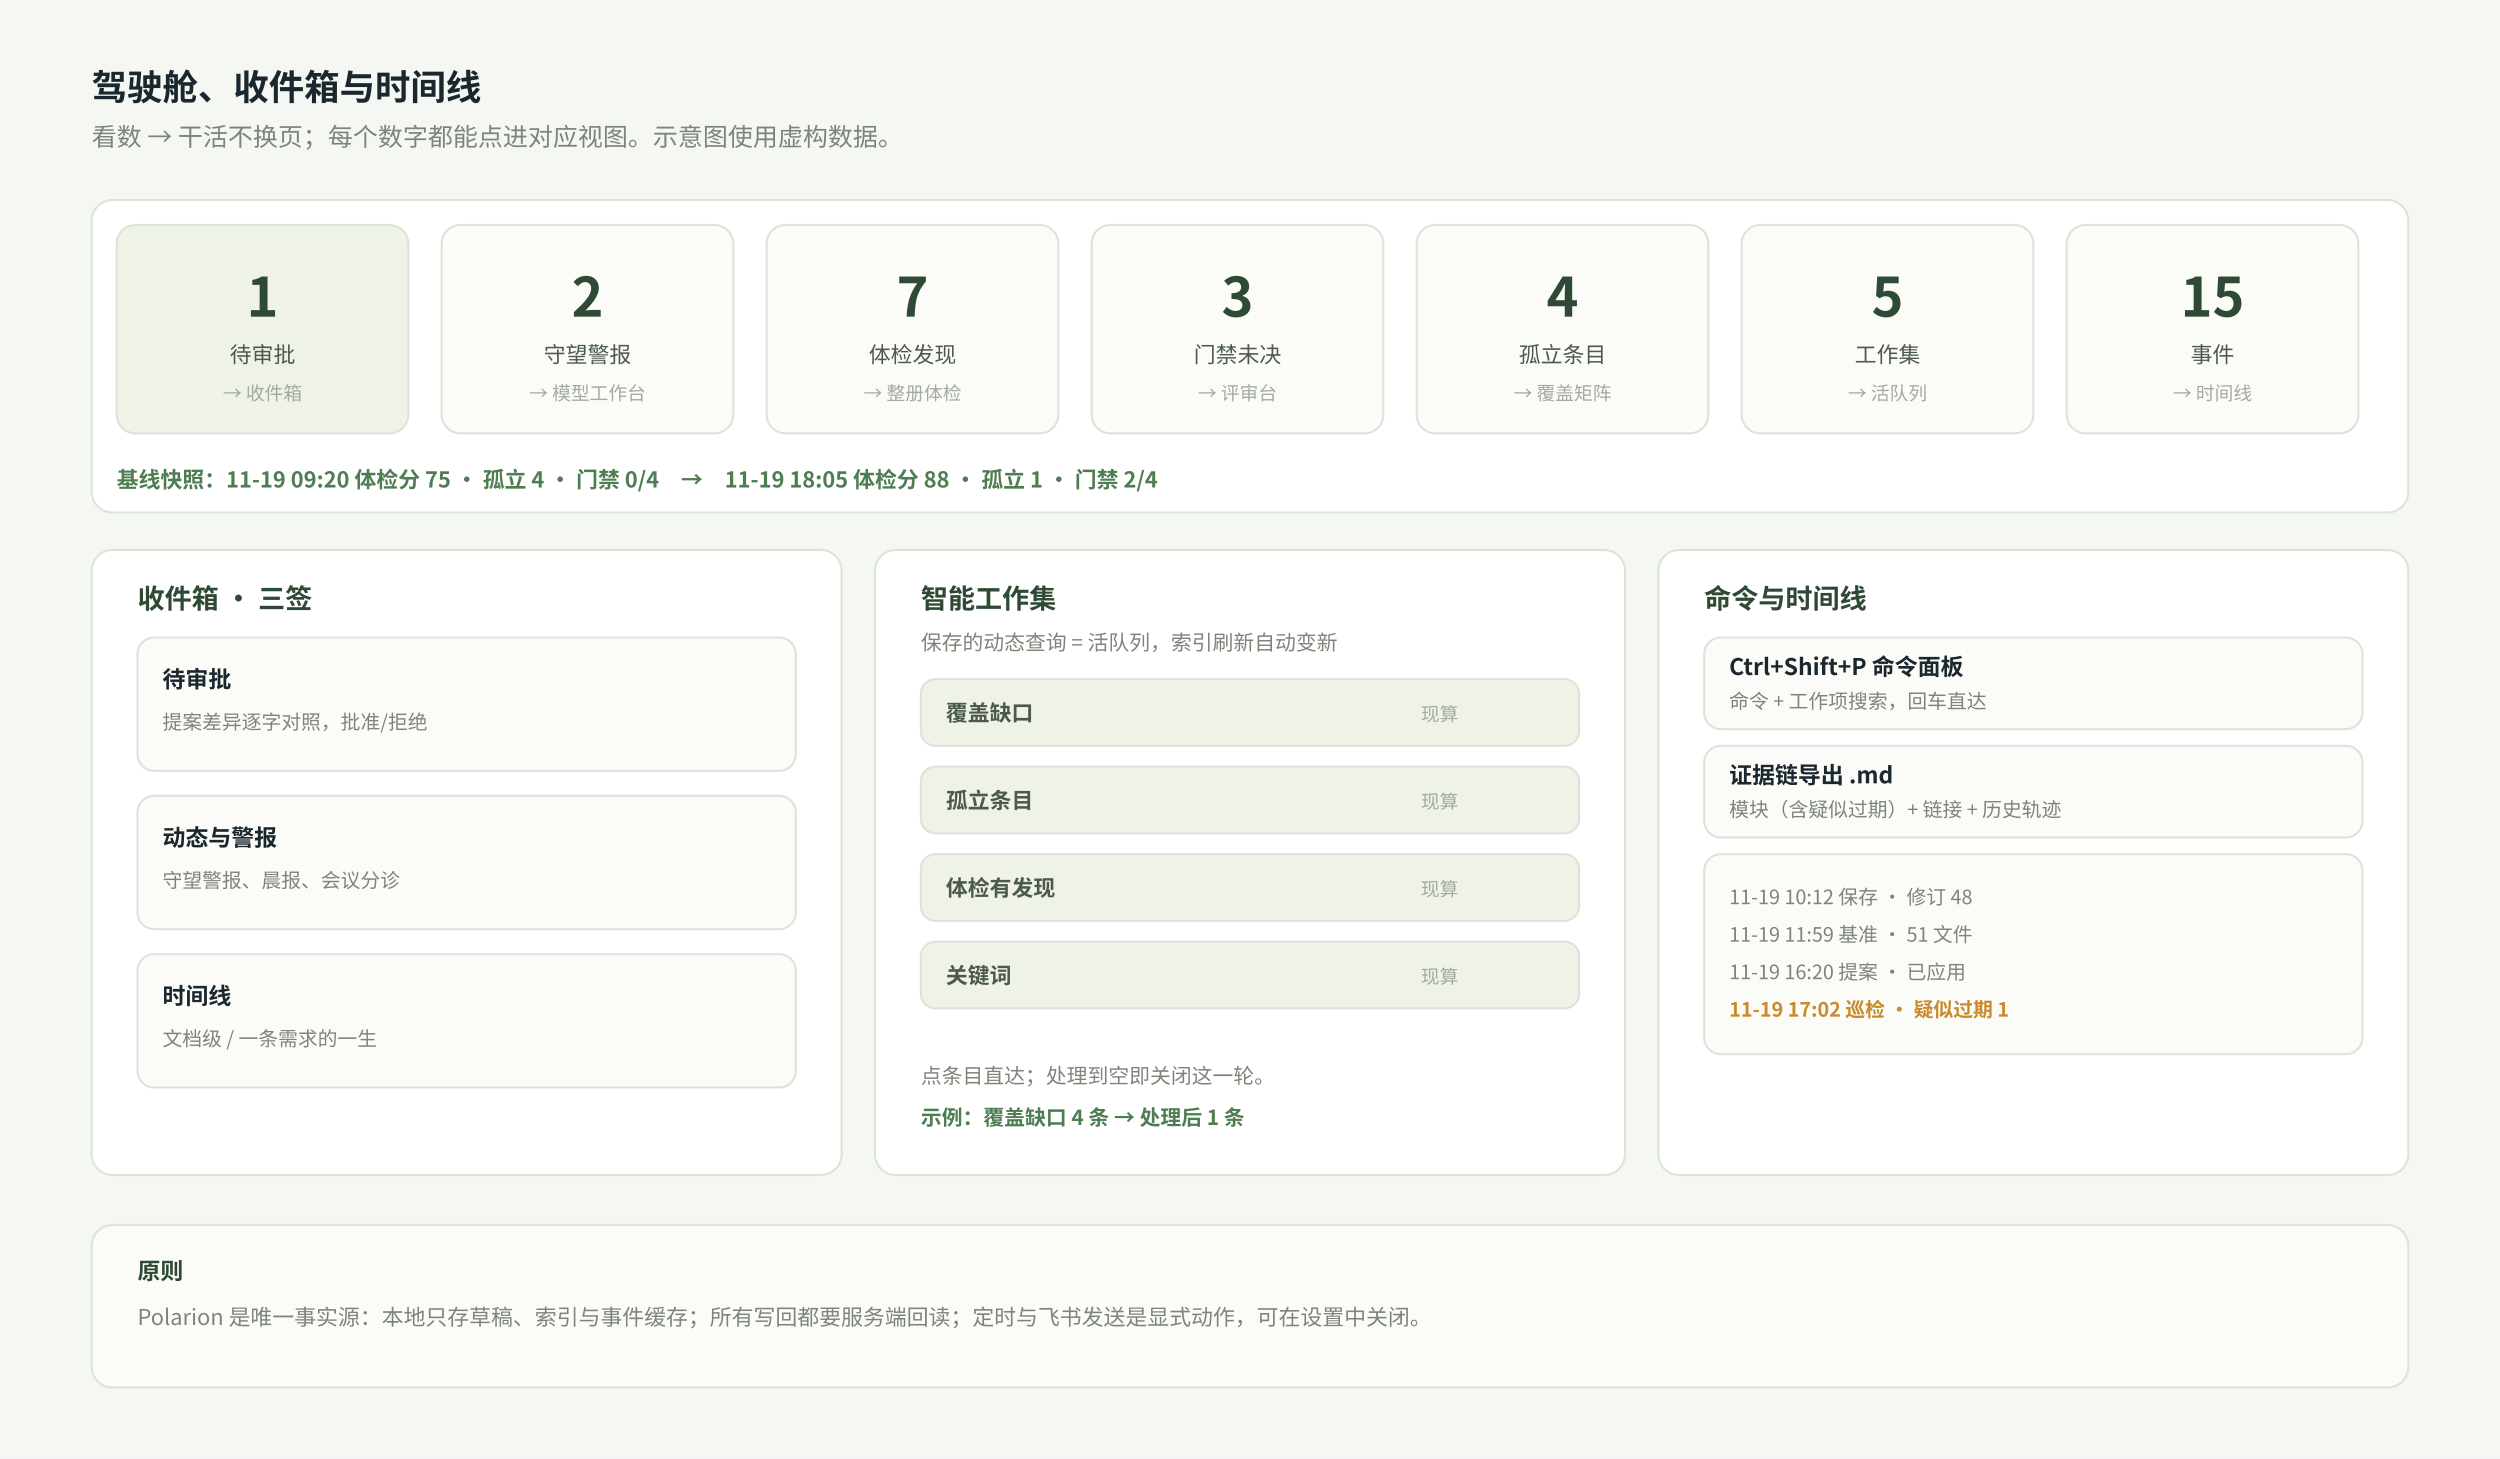
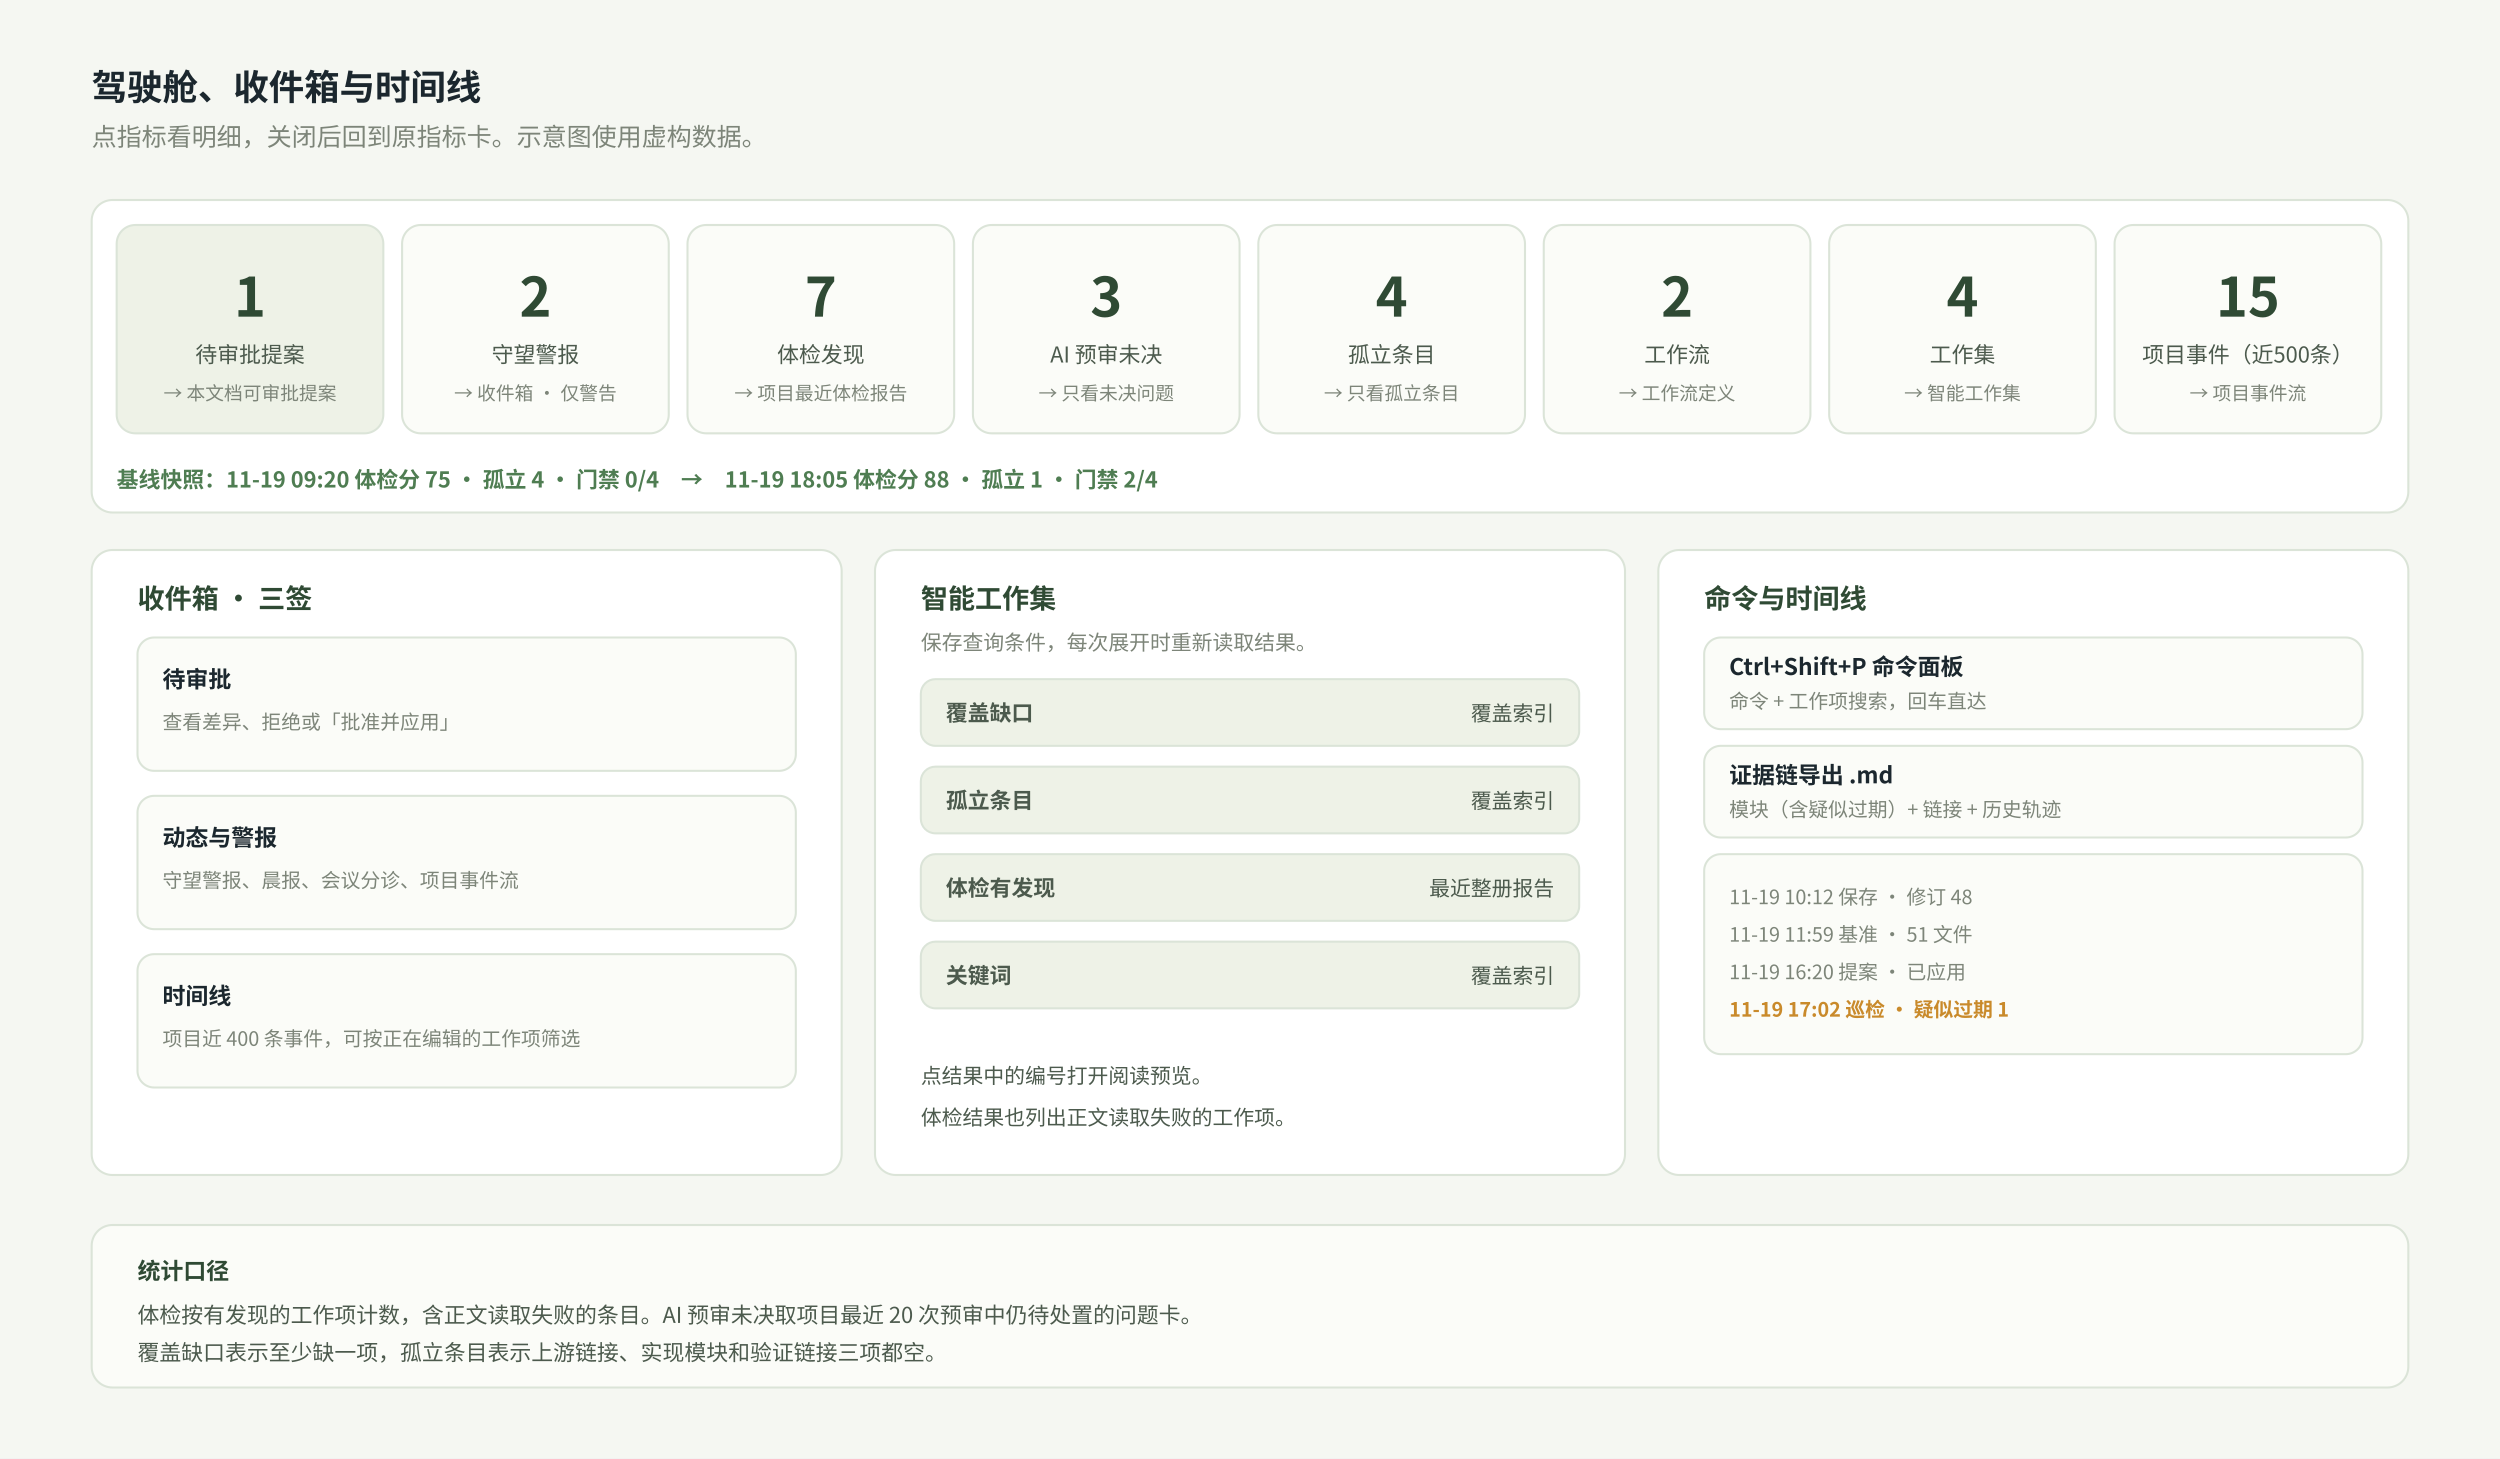
<svg xmlns="http://www.w3.org/2000/svg" width="1200" height="700" viewBox="0 0 1200 700" role="img" aria-label="驾驶舱、收件箱与时间线">
  <defs>
    <style>
.t{font-family:Microsoft YaHei, Noto Sans CJK SC, sans-serif;fill:#1b272e}
.sub{font-family:Microsoft YaHei, Noto Sans CJK SC, sans-serif;fill:#7d8579;font-size:12px}
.h{font-size:17px;font-weight:700}
.card{fill:#ffffff;stroke:#dbe4d8;stroke-width:1}
.mono{font-family:Consolas,'Microsoft YaHei UI',monospace}
</style>
    <marker id="arrow" markerWidth="9" markerHeight="7" refX="8" refY="3.5" orient="auto">
      <path d="M0 0 L9 3.5 L0 7" fill="#4f7d52" />
    </marker>
    <marker id="arrow-warn" markerWidth="9" markerHeight="7" refX="8" refY="3.5" orient="auto">
      <path d="M0 0 L9 3.5 L0 7" fill="#c98a2b" />
    </marker>
  </defs>
  <rect width="1200" height="700" fill="#f5f7f2" />
  <text x="44" y="48" class="t h">驾驶舱、收件箱与时间线</text>
-   <text x="44" y="70" class="sub">看数 → 干活不换页；每个数字都能点进对应视图。示意图使用虚构数据。</text>
+   <text x="44" y="70" class="sub">点指标看明细，关闭后回到原指标卡。示意图使用虚构数据。</text>
  <rect x="44" y="96" width="1112" height="150" rx="10" fill="#ffffff" stroke="#dbe4d8" />
-   <rect x="56" y="108" width="140" height="100" rx="9" fill="#eef2e7" stroke="#dbe4d8" />
-   <text x="126" y="152" font-family="Microsoft YaHei, Noto Sans CJK SC, sans-serif" font-size="26" fill="#2f4a34" font-weight="700" text-anchor="middle">1</text>
-   <text x="126" y="174" font-family="Microsoft YaHei, Noto Sans CJK SC, sans-serif" font-size="10.5" fill="#4c5a4d" font-weight="500" text-anchor="middle">待审批</text>
-   <text x="126" y="192" font-family="Microsoft YaHei, Noto Sans CJK SC, sans-serif" font-size="9" fill="#a2ab9d" font-weight="400" text-anchor="middle">→ 收件箱</text>
-   <rect x="212" y="108" width="140" height="100" rx="9" fill="#fbfcf8" stroke="#dbe4d8" />
-   <text x="282" y="152" font-family="Microsoft YaHei, Noto Sans CJK SC, sans-serif" font-size="26" fill="#2f4a34" font-weight="700" text-anchor="middle">2</text>
-   <text x="282" y="174" font-family="Microsoft YaHei, Noto Sans CJK SC, sans-serif" font-size="10.5" fill="#4c5a4d" font-weight="500" text-anchor="middle">守望警报</text>
-   <text x="282" y="192" font-family="Microsoft YaHei, Noto Sans CJK SC, sans-serif" font-size="9" fill="#a2ab9d" font-weight="400" text-anchor="middle">→ 模型工作台</text>
-   <rect x="368" y="108" width="140" height="100" rx="9" fill="#fbfcf8" stroke="#dbe4d8" />
-   <text x="438" y="152" font-family="Microsoft YaHei, Noto Sans CJK SC, sans-serif" font-size="26" fill="#2f4a34" font-weight="700" text-anchor="middle">7</text>
-   <text x="438" y="174" font-family="Microsoft YaHei, Noto Sans CJK SC, sans-serif" font-size="10.5" fill="#4c5a4d" font-weight="500" text-anchor="middle">体检发现</text>
-   <text x="438" y="192" font-family="Microsoft YaHei, Noto Sans CJK SC, sans-serif" font-size="9" fill="#a2ab9d" font-weight="400" text-anchor="middle">→ 整册体检</text>
-   <rect x="524" y="108" width="140" height="100" rx="9" fill="#fbfcf8" stroke="#dbe4d8" />
-   <text x="594" y="152" font-family="Microsoft YaHei, Noto Sans CJK SC, sans-serif" font-size="26" fill="#2f4a34" font-weight="700" text-anchor="middle">3</text>
-   <text x="594" y="174" font-family="Microsoft YaHei, Noto Sans CJK SC, sans-serif" font-size="10.5" fill="#4c5a4d" font-weight="500" text-anchor="middle">门禁未决</text>
-   <text x="594" y="192" font-family="Microsoft YaHei, Noto Sans CJK SC, sans-serif" font-size="9" fill="#a2ab9d" font-weight="400" text-anchor="middle">→ 评审台</text>
-   <rect x="680" y="108" width="140" height="100" rx="9" fill="#fbfcf8" stroke="#dbe4d8" />
-   <text x="750" y="152" font-family="Microsoft YaHei, Noto Sans CJK SC, sans-serif" font-size="26" fill="#2f4a34" font-weight="700" text-anchor="middle">4</text>
-   <text x="750" y="174" font-family="Microsoft YaHei, Noto Sans CJK SC, sans-serif" font-size="10.5" fill="#4c5a4d" font-weight="500" text-anchor="middle">孤立条目</text>
-   <text x="750" y="192" font-family="Microsoft YaHei, Noto Sans CJK SC, sans-serif" font-size="9" fill="#a2ab9d" font-weight="400" text-anchor="middle">→ 覆盖矩阵</text>
-   <rect x="836" y="108" width="140" height="100" rx="9" fill="#fbfcf8" stroke="#dbe4d8" />
-   <text x="906" y="152" font-family="Microsoft YaHei, Noto Sans CJK SC, sans-serif" font-size="26" fill="#2f4a34" font-weight="700" text-anchor="middle">5</text>
-   <text x="906" y="174" font-family="Microsoft YaHei, Noto Sans CJK SC, sans-serif" font-size="10.5" fill="#4c5a4d" font-weight="500" text-anchor="middle">工作集</text>
-   <text x="906" y="192" font-family="Microsoft YaHei, Noto Sans CJK SC, sans-serif" font-size="9" fill="#a2ab9d" font-weight="400" text-anchor="middle">→ 活队列</text>
-   <rect x="992" y="108" width="140" height="100" rx="9" fill="#fbfcf8" stroke="#dbe4d8" />
-   <text x="1062" y="152" font-family="Microsoft YaHei, Noto Sans CJK SC, sans-serif" font-size="26" fill="#2f4a34" font-weight="700" text-anchor="middle">15</text>
-   <text x="1062" y="174" font-family="Microsoft YaHei, Noto Sans CJK SC, sans-serif" font-size="10.5" fill="#4c5a4d" font-weight="500" text-anchor="middle">事件</text>
-   <text x="1062" y="192" font-family="Microsoft YaHei, Noto Sans CJK SC, sans-serif" font-size="9" fill="#a2ab9d" font-weight="400" text-anchor="middle">→ 时间线</text>
+   <rect x="56" y="108" width="128" height="100" rx="9" fill="#eef2e7" stroke="#dbe4d8" />
+   <text x="120" y="152" font-family="Microsoft YaHei, Noto Sans CJK SC, sans-serif" font-size="26" fill="#2f4a34" font-weight="700" text-anchor="middle">1</text>
+   <text x="120" y="174" font-family="Microsoft YaHei, Noto Sans CJK SC, sans-serif" font-size="10.5" fill="#4c5a4d" font-weight="500" text-anchor="middle">待审批提案</text>
+   <text x="120" y="192" font-family="Microsoft YaHei, Noto Sans CJK SC, sans-serif" font-size="9" fill="#7d8579" font-weight="400" text-anchor="middle">→ 本文档可审批提案</text>
+   <rect x="193" y="108" width="128" height="100" rx="9" fill="#fbfcf8" stroke="#dbe4d8" />
+   <text x="257" y="152" font-family="Microsoft YaHei, Noto Sans CJK SC, sans-serif" font-size="26" fill="#2f4a34" font-weight="700" text-anchor="middle">2</text>
+   <text x="257" y="174" font-family="Microsoft YaHei, Noto Sans CJK SC, sans-serif" font-size="10.5" fill="#4c5a4d" font-weight="500" text-anchor="middle">守望警报</text>
+   <text x="257" y="192" font-family="Microsoft YaHei, Noto Sans CJK SC, sans-serif" font-size="9" fill="#7d8579" font-weight="400" text-anchor="middle">→ 收件箱 · 仅警告</text>
+   <rect x="330" y="108" width="128" height="100" rx="9" fill="#fbfcf8" stroke="#dbe4d8" />
+   <text x="394" y="152" font-family="Microsoft YaHei, Noto Sans CJK SC, sans-serif" font-size="26" fill="#2f4a34" font-weight="700" text-anchor="middle">7</text>
+   <text x="394" y="174" font-family="Microsoft YaHei, Noto Sans CJK SC, sans-serif" font-size="10.5" fill="#4c5a4d" font-weight="500" text-anchor="middle">体检发现</text>
+   <text x="394" y="192" font-family="Microsoft YaHei, Noto Sans CJK SC, sans-serif" font-size="9" fill="#7d8579" font-weight="400" text-anchor="middle">→ 项目最近体检报告</text>
+   <rect x="467" y="108" width="128" height="100" rx="9" fill="#fbfcf8" stroke="#dbe4d8" />
+   <text x="531" y="152" font-family="Microsoft YaHei, Noto Sans CJK SC, sans-serif" font-size="26" fill="#2f4a34" font-weight="700" text-anchor="middle">3</text>
+   <text x="531" y="174" font-family="Microsoft YaHei, Noto Sans CJK SC, sans-serif" font-size="10.5" fill="#4c5a4d" font-weight="500" text-anchor="middle">AI 预审未决</text>
+   <text x="531" y="192" font-family="Microsoft YaHei, Noto Sans CJK SC, sans-serif" font-size="9" fill="#7d8579" font-weight="400" text-anchor="middle">→ 只看未决问题</text>
+   <rect x="604" y="108" width="128" height="100" rx="9" fill="#fbfcf8" stroke="#dbe4d8" />
+   <text x="668" y="152" font-family="Microsoft YaHei, Noto Sans CJK SC, sans-serif" font-size="26" fill="#2f4a34" font-weight="700" text-anchor="middle">4</text>
+   <text x="668" y="174" font-family="Microsoft YaHei, Noto Sans CJK SC, sans-serif" font-size="10.5" fill="#4c5a4d" font-weight="500" text-anchor="middle">孤立条目</text>
+   <text x="668" y="192" font-family="Microsoft YaHei, Noto Sans CJK SC, sans-serif" font-size="9" fill="#7d8579" font-weight="400" text-anchor="middle">→ 只看孤立条目</text>
+   <rect x="741" y="108" width="128" height="100" rx="9" fill="#fbfcf8" stroke="#dbe4d8" />
+   <text x="805" y="152" font-family="Microsoft YaHei, Noto Sans CJK SC, sans-serif" font-size="26" fill="#2f4a34" font-weight="700" text-anchor="middle">2</text>
+   <text x="805" y="174" font-family="Microsoft YaHei, Noto Sans CJK SC, sans-serif" font-size="10.5" fill="#4c5a4d" font-weight="500" text-anchor="middle">工作流</text>
+   <text x="805" y="192" font-family="Microsoft YaHei, Noto Sans CJK SC, sans-serif" font-size="9" fill="#7d8579" font-weight="400" text-anchor="middle">→ 工作流定义</text>
+   <rect x="878" y="108" width="128" height="100" rx="9" fill="#fbfcf8" stroke="#dbe4d8" />
+   <text x="942" y="152" font-family="Microsoft YaHei, Noto Sans CJK SC, sans-serif" font-size="26" fill="#2f4a34" font-weight="700" text-anchor="middle">4</text>
+   <text x="942" y="174" font-family="Microsoft YaHei, Noto Sans CJK SC, sans-serif" font-size="10.5" fill="#4c5a4d" font-weight="500" text-anchor="middle">工作集</text>
+   <text x="942" y="192" font-family="Microsoft YaHei, Noto Sans CJK SC, sans-serif" font-size="9" fill="#7d8579" font-weight="400" text-anchor="middle">→ 智能工作集</text>
+   <rect x="1015" y="108" width="128" height="100" rx="9" fill="#fbfcf8" stroke="#dbe4d8" />
+   <text x="1079" y="152" font-family="Microsoft YaHei, Noto Sans CJK SC, sans-serif" font-size="26" fill="#2f4a34" font-weight="700" text-anchor="middle">15</text>
+   <text x="1079" y="174" font-family="Microsoft YaHei, Noto Sans CJK SC, sans-serif" font-size="10.5" fill="#4c5a4d" font-weight="500" text-anchor="middle">项目事件（近500条）</text>
+   <text x="1079" y="192" font-family="Microsoft YaHei, Noto Sans CJK SC, sans-serif" font-size="9" fill="#7d8579" font-weight="400" text-anchor="middle">→ 项目事件流</text>
  <text x="56" y="234" font-family="Microsoft YaHei, Noto Sans CJK SC, sans-serif" font-size="10.5" fill="#4f7d52" font-weight="600" text-anchor="start">基线快照：11-19 09:20 体检分 75 · 孤立 4 · 门禁 0/4　→　11-19 18:05 体检分 88 · 孤立 1 · 门禁 2/4</text>
  <rect x="44" y="264" width="360" height="300" rx="10" fill="#ffffff" stroke="#dbe4d8" />
  <text x="66" y="292" font-family="Microsoft YaHei, Noto Sans CJK SC, sans-serif" font-size="13" fill="#2f4a34" font-weight="700" text-anchor="start">收件箱 · 三签</text>
  <rect x="66" y="306" width="316" height="64" rx="8" fill="#fbfcf8" stroke="#dbe4d8" />
  <text x="78" y="330" font-family="Microsoft YaHei, Noto Sans CJK SC, sans-serif" font-size="11" fill="#1b272e" font-weight="600" text-anchor="start">待审批</text>
-   <text x="78" y="350" font-family="Microsoft YaHei, Noto Sans CJK SC, sans-serif" font-size="9.5" fill="#7d8579" font-weight="400" text-anchor="start">提案差异逐字对照，批准/拒绝</text>
+   <text x="78" y="350" font-family="Microsoft YaHei, Noto Sans CJK SC, sans-serif" font-size="9.5" fill="#7d8579" font-weight="400" text-anchor="start">查看差异、拒绝或「批准并应用」</text>
  <rect x="66" y="382" width="316" height="64" rx="8" fill="#fbfcf8" stroke="#dbe4d8" />
  <text x="78" y="406" font-family="Microsoft YaHei, Noto Sans CJK SC, sans-serif" font-size="11" fill="#1b272e" font-weight="600" text-anchor="start">动态与警报</text>
-   <text x="78" y="426" font-family="Microsoft YaHei, Noto Sans CJK SC, sans-serif" font-size="9.5" fill="#7d8579" font-weight="400" text-anchor="start">守望警报、晨报、会议分诊</text>
+   <text x="78" y="426" font-family="Microsoft YaHei, Noto Sans CJK SC, sans-serif" font-size="9.5" fill="#7d8579" font-weight="400" text-anchor="start">守望警报、晨报、会议分诊、项目事件流</text>
  <rect x="66" y="458" width="316" height="64" rx="8" fill="#fbfcf8" stroke="#dbe4d8" />
  <text x="78" y="482" font-family="Microsoft YaHei, Noto Sans CJK SC, sans-serif" font-size="11" fill="#1b272e" font-weight="600" text-anchor="start">时间线</text>
-   <text x="78" y="502" font-family="Microsoft YaHei, Noto Sans CJK SC, sans-serif" font-size="9.5" fill="#7d8579" font-weight="400" text-anchor="start">文档级 / 一条需求的一生</text>
+   <text x="78" y="502" font-family="Microsoft YaHei, Noto Sans CJK SC, sans-serif" font-size="9.5" fill="#7d8579" font-weight="400" text-anchor="start">项目近 400 条事件，可按正在编辑的工作项筛选</text>
  <rect x="420" y="264" width="360" height="300" rx="10" fill="#ffffff" stroke="#dbe4d8" />
  <text x="442" y="292" font-family="Microsoft YaHei, Noto Sans CJK SC, sans-serif" font-size="13" fill="#2f4a34" font-weight="700" text-anchor="start">智能工作集</text>
-   <text x="442" y="312" font-family="Microsoft YaHei, Noto Sans CJK SC, sans-serif" font-size="10" fill="#7d8579" font-weight="400" text-anchor="start">保存的动态查询 = 活队列，索引刷新自动变新</text>
+   <text x="442" y="312" font-family="Microsoft YaHei, Noto Sans CJK SC, sans-serif" font-size="10" fill="#7d8579" font-weight="400" text-anchor="start">保存查询条件，每次展开时重新读取结果。</text>
  <rect x="442" y="326" width="316" height="32" rx="7" fill="#eef2e7" stroke="#dbe4d8" />
  <text x="454" y="346" font-family="Microsoft YaHei, Noto Sans CJK SC, sans-serif" font-size="10.5" fill="#4c5a4d" font-weight="600" text-anchor="start">覆盖缺口</text>
-   <text x="700" y="346" font-family="Microsoft YaHei, Noto Sans CJK SC, sans-serif" font-size="9" fill="#a2ab9d" font-weight="400" text-anchor="end">现算</text>
+   <text x="746" y="346" font-family="Microsoft YaHei, Noto Sans CJK SC, sans-serif" font-size="10" fill="#4c5a4d" font-weight="400" text-anchor="end">覆盖索引</text>
  <rect x="442" y="368" width="316" height="32" rx="7" fill="#eef2e7" stroke="#dbe4d8" />
  <text x="454" y="388" font-family="Microsoft YaHei, Noto Sans CJK SC, sans-serif" font-size="10.5" fill="#4c5a4d" font-weight="600" text-anchor="start">孤立条目</text>
-   <text x="700" y="388" font-family="Microsoft YaHei, Noto Sans CJK SC, sans-serif" font-size="9" fill="#a2ab9d" font-weight="400" text-anchor="end">现算</text>
+   <text x="746" y="388" font-family="Microsoft YaHei, Noto Sans CJK SC, sans-serif" font-size="10" fill="#4c5a4d" font-weight="400" text-anchor="end">覆盖索引</text>
  <rect x="442" y="410" width="316" height="32" rx="7" fill="#eef2e7" stroke="#dbe4d8" />
  <text x="454" y="430" font-family="Microsoft YaHei, Noto Sans CJK SC, sans-serif" font-size="10.5" fill="#4c5a4d" font-weight="600" text-anchor="start">体检有发现</text>
-   <text x="700" y="430" font-family="Microsoft YaHei, Noto Sans CJK SC, sans-serif" font-size="9" fill="#a2ab9d" font-weight="400" text-anchor="end">现算</text>
+   <text x="746" y="430" font-family="Microsoft YaHei, Noto Sans CJK SC, sans-serif" font-size="10" fill="#4c5a4d" font-weight="400" text-anchor="end">最近整册报告</text>
  <rect x="442" y="452" width="316" height="32" rx="7" fill="#eef2e7" stroke="#dbe4d8" />
  <text x="454" y="472" font-family="Microsoft YaHei, Noto Sans CJK SC, sans-serif" font-size="10.5" fill="#4c5a4d" font-weight="600" text-anchor="start">关键词</text>
-   <text x="700" y="472" font-family="Microsoft YaHei, Noto Sans CJK SC, sans-serif" font-size="9" fill="#a2ab9d" font-weight="400" text-anchor="end">现算</text>
-   <text x="442" y="520" font-family="Microsoft YaHei, Noto Sans CJK SC, sans-serif" font-size="10" fill="#7d8579" font-weight="400" text-anchor="start">点条目直达；处理到空即关闭这一轮。</text>
-   <text x="442" y="540" font-family="Microsoft YaHei, Noto Sans CJK SC, sans-serif" font-size="10" fill="#4f7d52" font-weight="600" text-anchor="start">示例：覆盖缺口 4 条 → 处理后 1 条</text>
+   <text x="746" y="472" font-family="Microsoft YaHei, Noto Sans CJK SC, sans-serif" font-size="10" fill="#4c5a4d" font-weight="400" text-anchor="end">覆盖索引</text>
+   <text x="442" y="520" font-family="Microsoft YaHei, Noto Sans CJK SC, sans-serif" font-size="10" fill="#4c5a4d" font-weight="400" text-anchor="start">点结果中的编号打开阅读预览。</text>
+   <text x="442" y="540" font-family="Microsoft YaHei, Noto Sans CJK SC, sans-serif" font-size="10" fill="#4c5a4d" font-weight="400" text-anchor="start">体检结果也列出正文读取失败的工作项。</text>
  <rect x="796" y="264" width="360" height="300" rx="10" fill="#ffffff" stroke="#dbe4d8" />
  <text x="818" y="292" font-family="Microsoft YaHei, Noto Sans CJK SC, sans-serif" font-size="13" fill="#2f4a34" font-weight="700" text-anchor="start">命令与时间线</text>
  <rect x="818" y="306" width="316" height="44" rx="8" fill="#fbfcf8" stroke="#dbe4d8" />
  <text x="830" y="324" font-family="Microsoft YaHei, Noto Sans CJK SC, sans-serif" font-size="11" fill="#1b272e" font-weight="600" text-anchor="start">Ctrl+Shift+P  命令面板</text>
  <text x="830" y="340" font-family="Microsoft YaHei, Noto Sans CJK SC, sans-serif" font-size="9.5" fill="#7d8579" font-weight="400" text-anchor="start">命令 + 工作项搜索，回车直达</text>
  <rect x="818" y="358" width="316" height="44" rx="8" fill="#fbfcf8" stroke="#dbe4d8" />
  <text x="830" y="376" font-family="Microsoft YaHei, Noto Sans CJK SC, sans-serif" font-size="11" fill="#1b272e" font-weight="600" text-anchor="start">证据链导出 .md</text>
  <text x="830" y="392" font-family="Microsoft YaHei, Noto Sans CJK SC, sans-serif" font-size="9.5" fill="#7d8579" font-weight="400" text-anchor="start">模块（含疑似过期）+ 链接 + 历史轨迹</text>
  <rect x="818" y="410" width="316" height="96" rx="8" fill="#fbfcf8" stroke="#dbe4d8" />
  <text x="830" y="434" font-family="Microsoft YaHei, Noto Sans CJK SC, sans-serif" font-size="9.5" fill="#7d8579" font-weight="400" text-anchor="start">11-19 10:12  保存 · 修订 48</text>
  <text x="830" y="452" font-family="Microsoft YaHei, Noto Sans CJK SC, sans-serif" font-size="9.5" fill="#7d8579" font-weight="400" text-anchor="start">11-19 11:59  基准 · 51 文件</text>
  <text x="830" y="470" font-family="Microsoft YaHei, Noto Sans CJK SC, sans-serif" font-size="9.5" fill="#7d8579" font-weight="400" text-anchor="start">11-19 16:20  提案 · 已应用</text>
  <text x="830" y="488" font-family="Microsoft YaHei, Noto Sans CJK SC, sans-serif" font-size="9.5" fill="#c98a2b" font-weight="600" text-anchor="start">11-19 17:02  巡检 · 疑似过期 1</text>
  <rect x="44" y="588" width="1112" height="78" rx="10" fill="#fbfcf8" stroke="#dbe4d8" />
-   <text x="66" y="614" font-family="Microsoft YaHei, Noto Sans CJK SC, sans-serif" font-size="11" fill="#2f4a34" font-weight="700" text-anchor="start">原则</text>
-   <text x="66" y="636" font-family="Microsoft YaHei, Noto Sans CJK SC, sans-serif" font-size="10.5" fill="#7d8579" font-weight="400" text-anchor="start">Polarion 是唯一事实源：本地只存草稿、索引与事件缓存；所有写回都要服务端回读；定时与飞书发送是显式动作，可在设置中关闭。</text>
+   <text x="66" y="614" font-family="Microsoft YaHei, Noto Sans CJK SC, sans-serif" font-size="11" fill="#2f4a34" font-weight="700" text-anchor="start">统计口径</text>
+   <text x="66" y="635" font-family="Microsoft YaHei, Noto Sans CJK SC, sans-serif" font-size="10.5" fill="#4c5a4d" font-weight="400" text-anchor="start">体检按有发现的工作项计数，含正文读取失败的条目。AI 预审未决取项目最近 20 次预审中仍待处置的问题卡。</text>
+   <text x="66" y="653" font-family="Microsoft YaHei, Noto Sans CJK SC, sans-serif" font-size="10.5" fill="#4c5a4d" font-weight="400" text-anchor="start">覆盖缺口表示至少缺一项，孤立条目表示上游链接、实现模块和验证链接三项都空。</text>
</svg>
